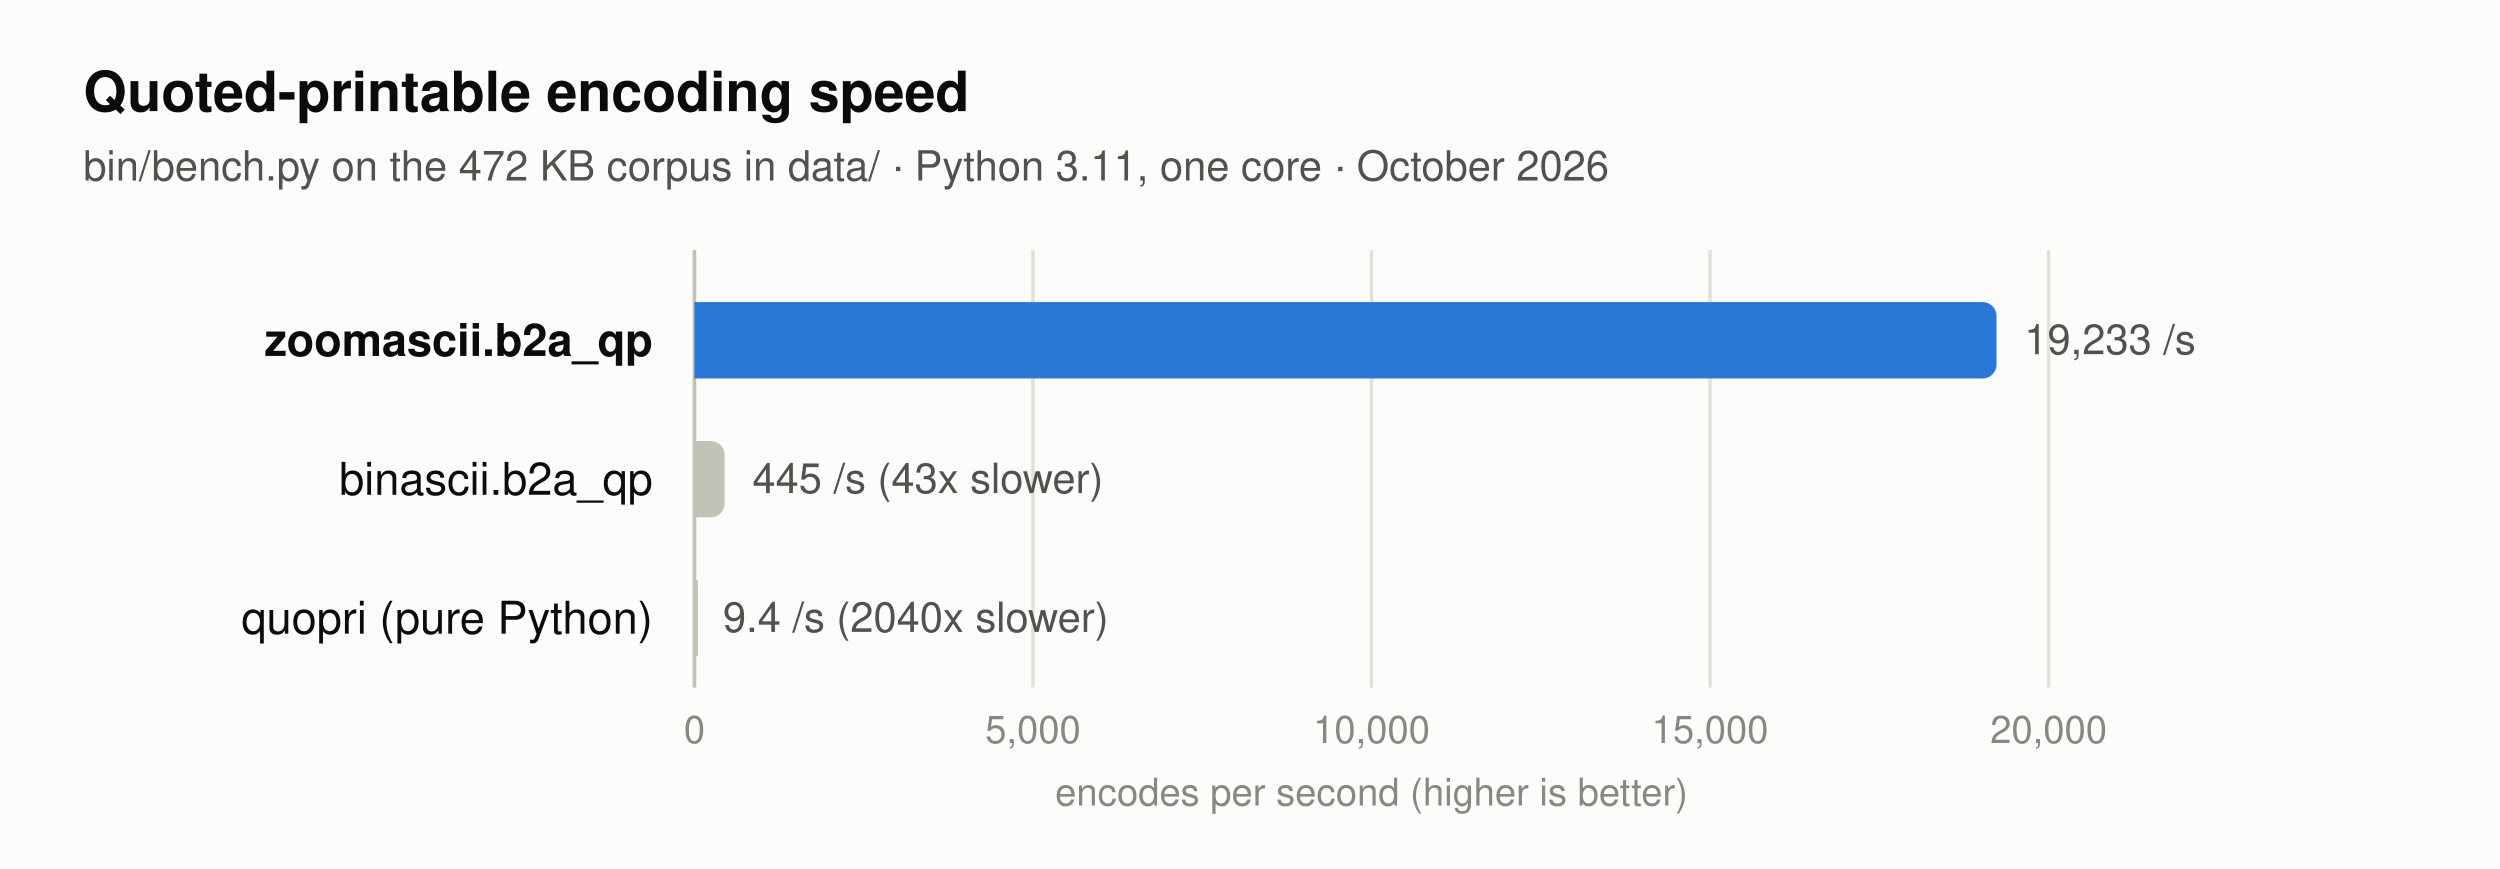
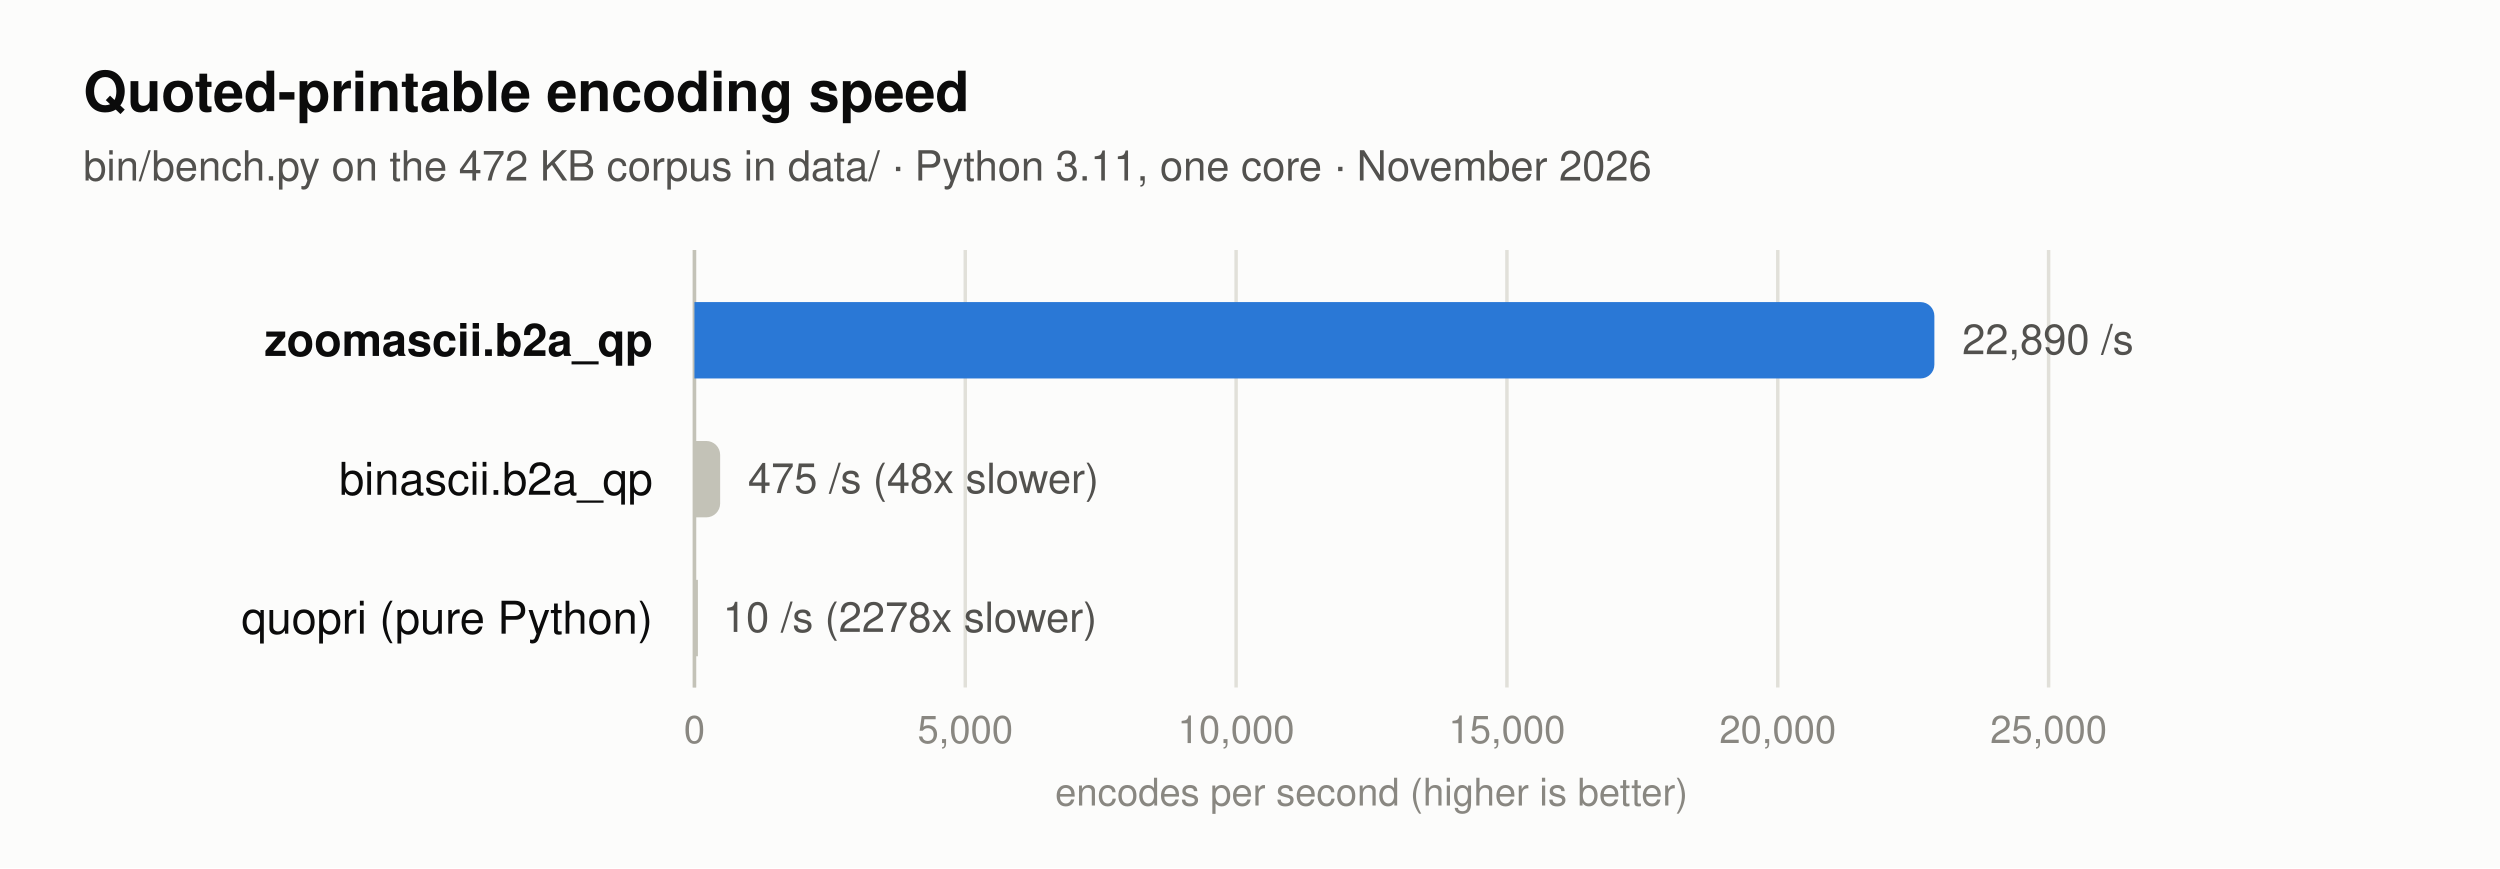
<svg xmlns="http://www.w3.org/2000/svg" width="720" height="250" viewBox="0 0 720 250" role="img" aria-labelledby="t d">
  <rect width="720" height="250" fill="#fcfcfb" />
  <g font-family="system-ui, -apple-system, &quot;Segoe UI&quot;, Helvetica, Arial, sans-serif">
    <text x="24" y="32" font-size="16" font-weight="600" fill="#0b0b0b">Quoted-printable encoding speed</text>
-     <text x="24" y="52" font-size="12" fill="#52514e">bin/bench.py on the 472 KB corpus in data/ · Python 3.11, one core · October 2026</text>
+     <text x="24" y="52" font-size="12" fill="#52514e">bin/bench.py on the 472 KB corpus in data/ · Python 3.11, one core · November 2026</text>
    <line x1="200.0" y1="72" x2="200.0" y2="198" stroke="#e1e0d9" stroke-width="1" />
    <text x="200.0" y="214" font-size="11" text-anchor="middle" fill="#898781" style="font-variant-numeric: tabular-nums">0</text>
-     <line x1="297.5" y1="72" x2="297.5" y2="198" stroke="#e1e0d9" stroke-width="1" />
-     <text x="297.5" y="214" font-size="11" text-anchor="middle" fill="#898781" style="font-variant-numeric: tabular-nums">5,000</text>
-     <line x1="395.0" y1="72" x2="395.0" y2="198" stroke="#e1e0d9" stroke-width="1" />
-     <text x="395.0" y="214" font-size="11" text-anchor="middle" fill="#898781" style="font-variant-numeric: tabular-nums">10,000</text>
-     <line x1="492.5" y1="72" x2="492.5" y2="198" stroke="#e1e0d9" stroke-width="1" />
-     <text x="492.5" y="214" font-size="11" text-anchor="middle" fill="#898781" style="font-variant-numeric: tabular-nums">15,000</text>
+     <line x1="278.0" y1="72" x2="278.0" y2="198" stroke="#e1e0d9" stroke-width="1" />
+     <text x="278.0" y="214" font-size="11" text-anchor="middle" fill="#898781" style="font-variant-numeric: tabular-nums">5,000</text>
+     <line x1="356.0" y1="72" x2="356.0" y2="198" stroke="#e1e0d9" stroke-width="1" />
+     <text x="356.0" y="214" font-size="11" text-anchor="middle" fill="#898781" style="font-variant-numeric: tabular-nums">10,000</text>
+     <line x1="434.0" y1="72" x2="434.0" y2="198" stroke="#e1e0d9" stroke-width="1" />
+     <text x="434.0" y="214" font-size="11" text-anchor="middle" fill="#898781" style="font-variant-numeric: tabular-nums">15,000</text>
+     <line x1="512.0" y1="72" x2="512.0" y2="198" stroke="#e1e0d9" stroke-width="1" />
+     <text x="512.0" y="214" font-size="11" text-anchor="middle" fill="#898781" style="font-variant-numeric: tabular-nums">20,000</text>
    <line x1="590.0" y1="72" x2="590.0" y2="198" stroke="#e1e0d9" stroke-width="1" />
-     <text x="590.0" y="214" font-size="11" text-anchor="middle" fill="#898781" style="font-variant-numeric: tabular-nums">20,000</text>
+     <text x="590.0" y="214" font-size="11" text-anchor="middle" fill="#898781" style="font-variant-numeric: tabular-nums">25,000</text>
    <text x="395.0" y="232" font-size="11" text-anchor="middle" fill="#898781">encodes per second (higher is better)</text>
    <line x1="200" y1="72" x2="200" y2="198" stroke="#c3c2b7" stroke-width="1" />
-     <path d="M200.0,87.0 h371.0 a4,4 0 0 1 4,4 v14 a4,4 0 0 1 -4,4 h-371.0 z" fill="#2a78d6" />
+     <path d="M200.0,87.0 h353.1 a4,4 0 0 1 4,4 v14 a4,4 0 0 1 -4,4 h-353.1 z" fill="#2a78d6" />
    <text x="188" y="102.5" font-size="13" text-anchor="end" fill="#0b0b0b" font-weight="600">zoomascii.b2a_qp</text>
-     <text x="583.0" y="102.0" font-size="12" fill="#52514e" style="font-variant-numeric: tabular-nums">19,233 /s</text>
-     <path d="M200.0,127.0 h4.7 a4,4 0 0 1 4,4 v14 a4,4 0 0 1 -4,4 h-4.7 z" fill="#c3c2b7" />
+     <text x="565.1" y="102.0" font-size="12" fill="#52514e" style="font-variant-numeric: tabular-nums">22,890 /s</text>
+     <path d="M200.0,127.0 h3.4 a4,4 0 0 1 4,4 v14 a4,4 0 0 1 -4,4 h-3.4 z" fill="#c3c2b7" />
    <text x="188" y="142.5" font-size="13" text-anchor="end" fill="#0b0b0b" font-weight="400">binascii.b2a_qp</text>
-     <text x="216.7" y="142.0" font-size="12" fill="#52514e" style="font-variant-numeric: tabular-nums">445 /s  (43x slower)</text>
+     <text x="215.4" y="142.0" font-size="12" fill="#52514e" style="font-variant-numeric: tabular-nums">475 /s  (48x slower)</text>
    <rect x="200" y="167.0" width="1.00" height="22" fill="#c3c2b7" />
    <text x="188" y="182.5" font-size="13" text-anchor="end" fill="#0b0b0b" font-weight="400">quopri (pure Python)</text>
-     <text x="208.2" y="182.0" font-size="12" fill="#52514e" style="font-variant-numeric: tabular-nums">9.4 /s  (2040x slower)</text>
+     <text x="208.2" y="182.0" font-size="12" fill="#52514e" style="font-variant-numeric: tabular-nums">10 /s  (2278x slower)</text>
  </g>
</svg>
